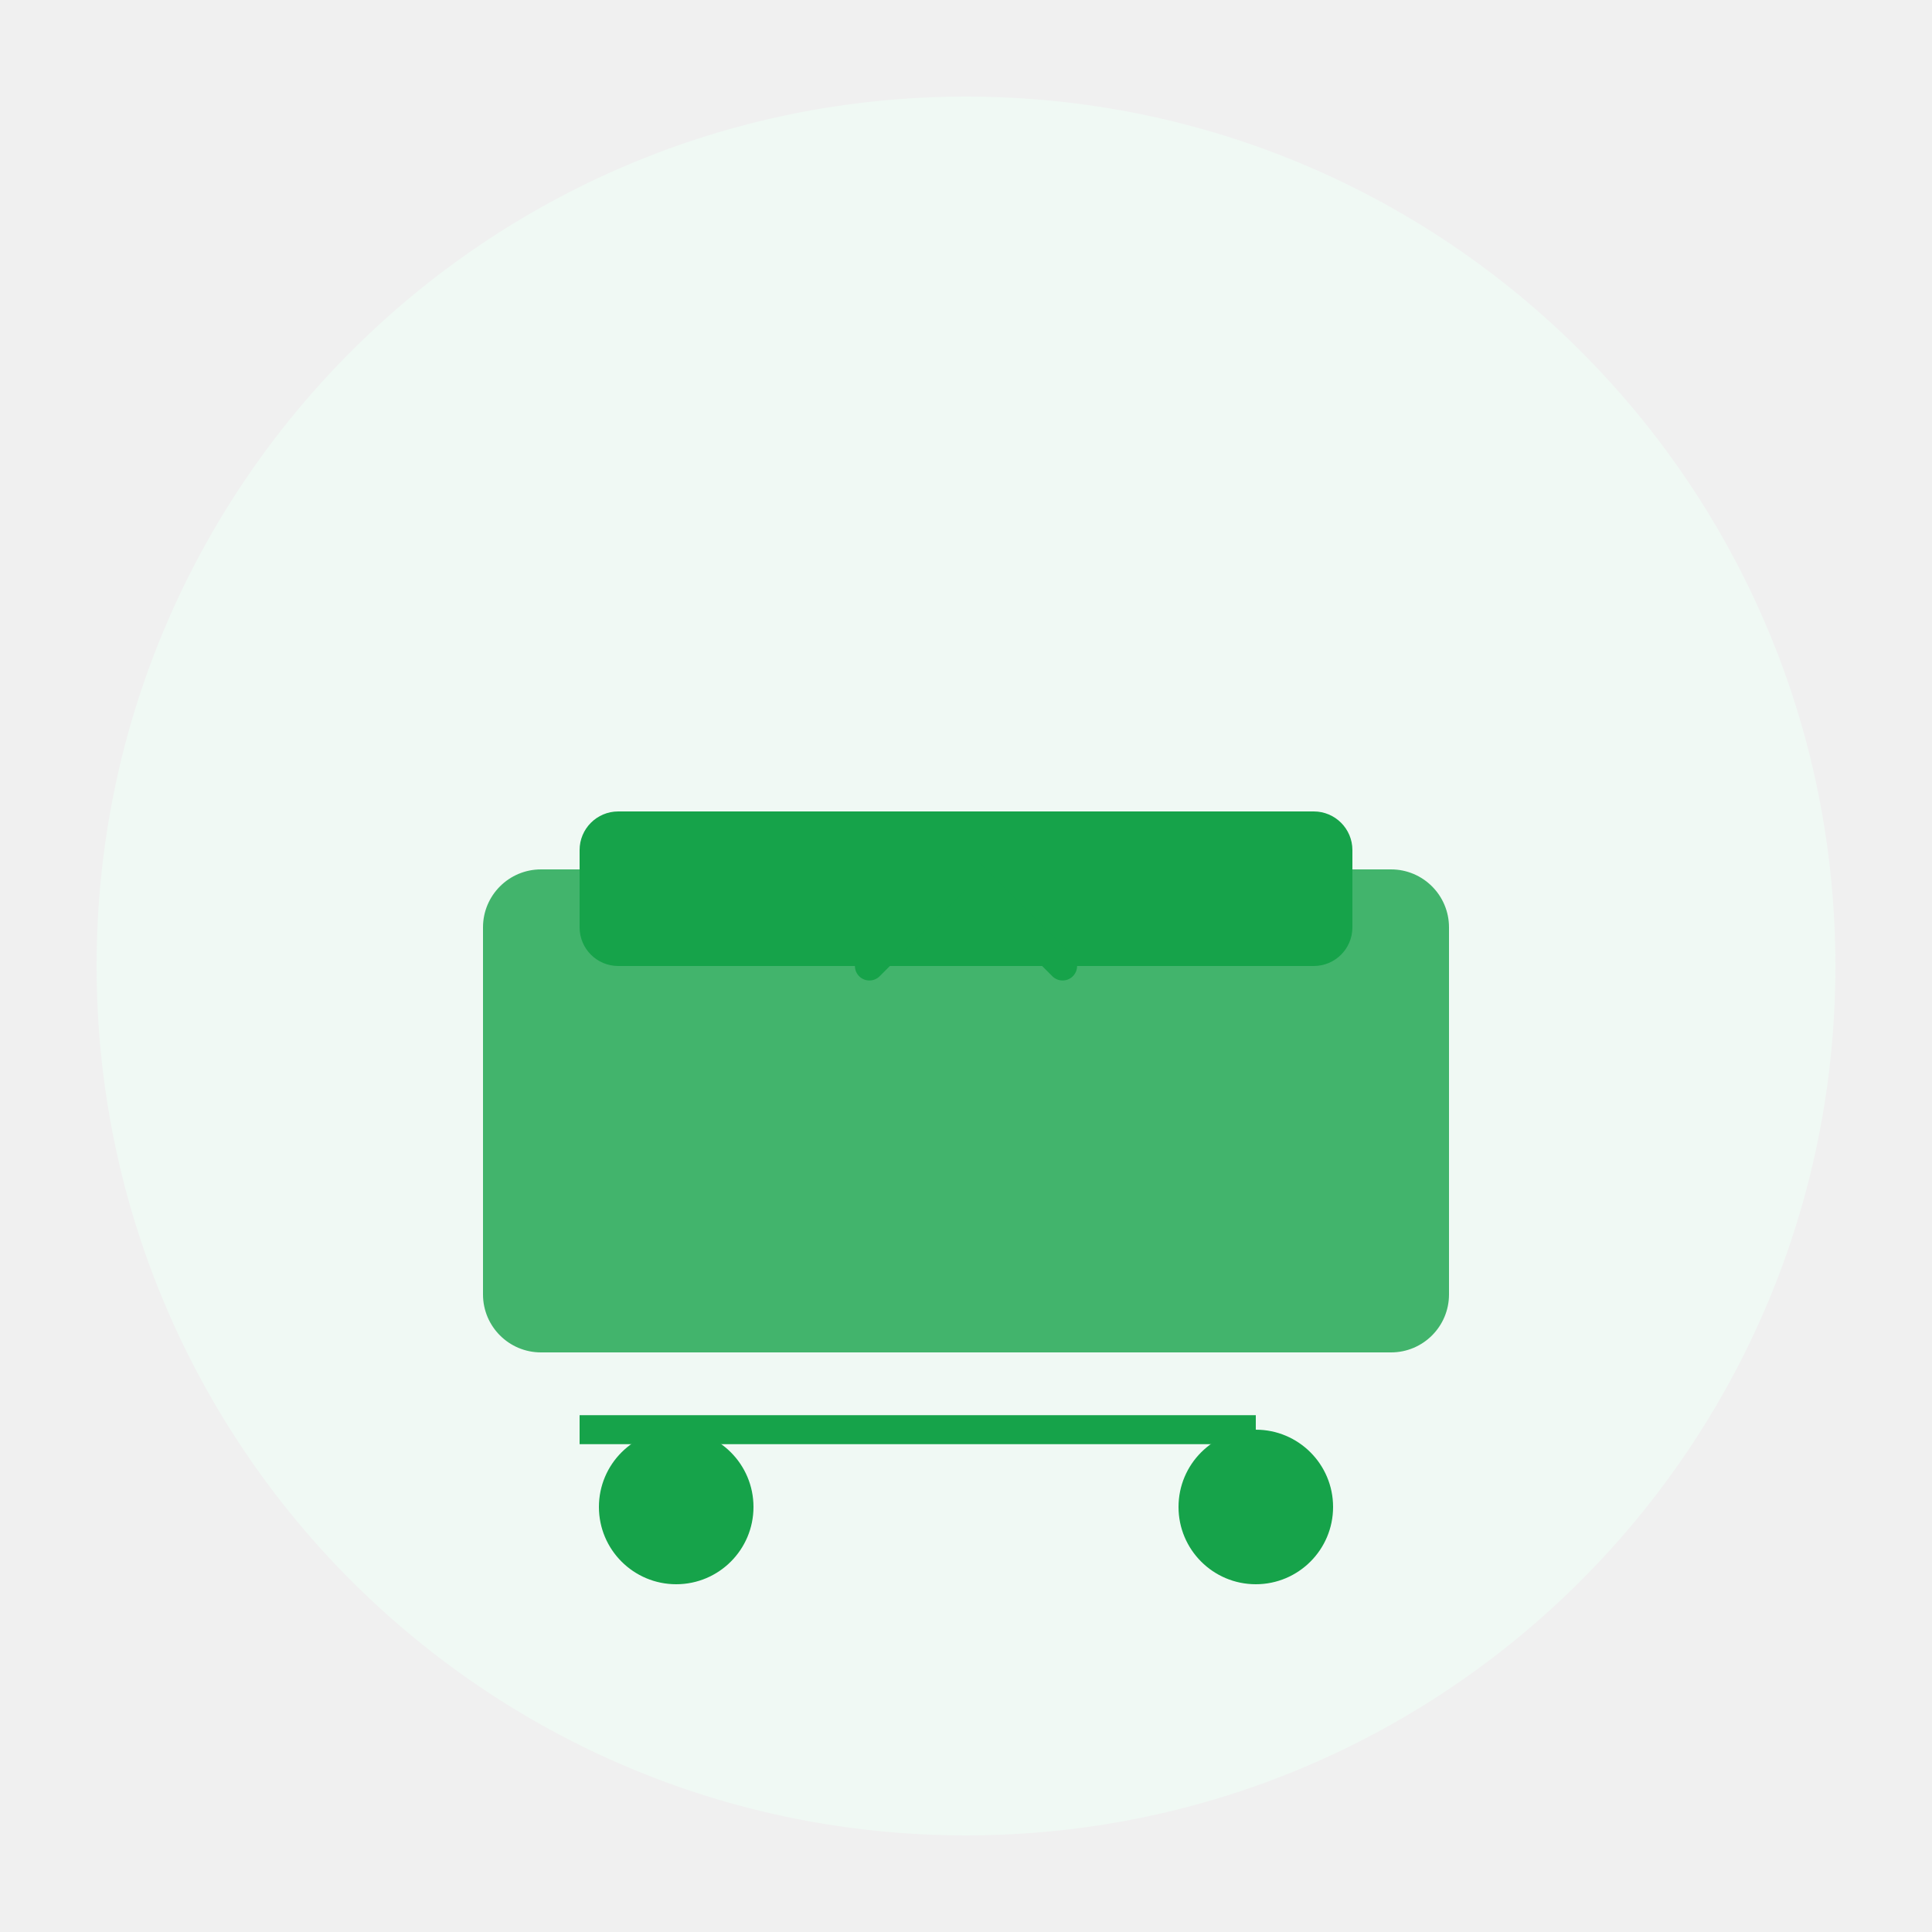
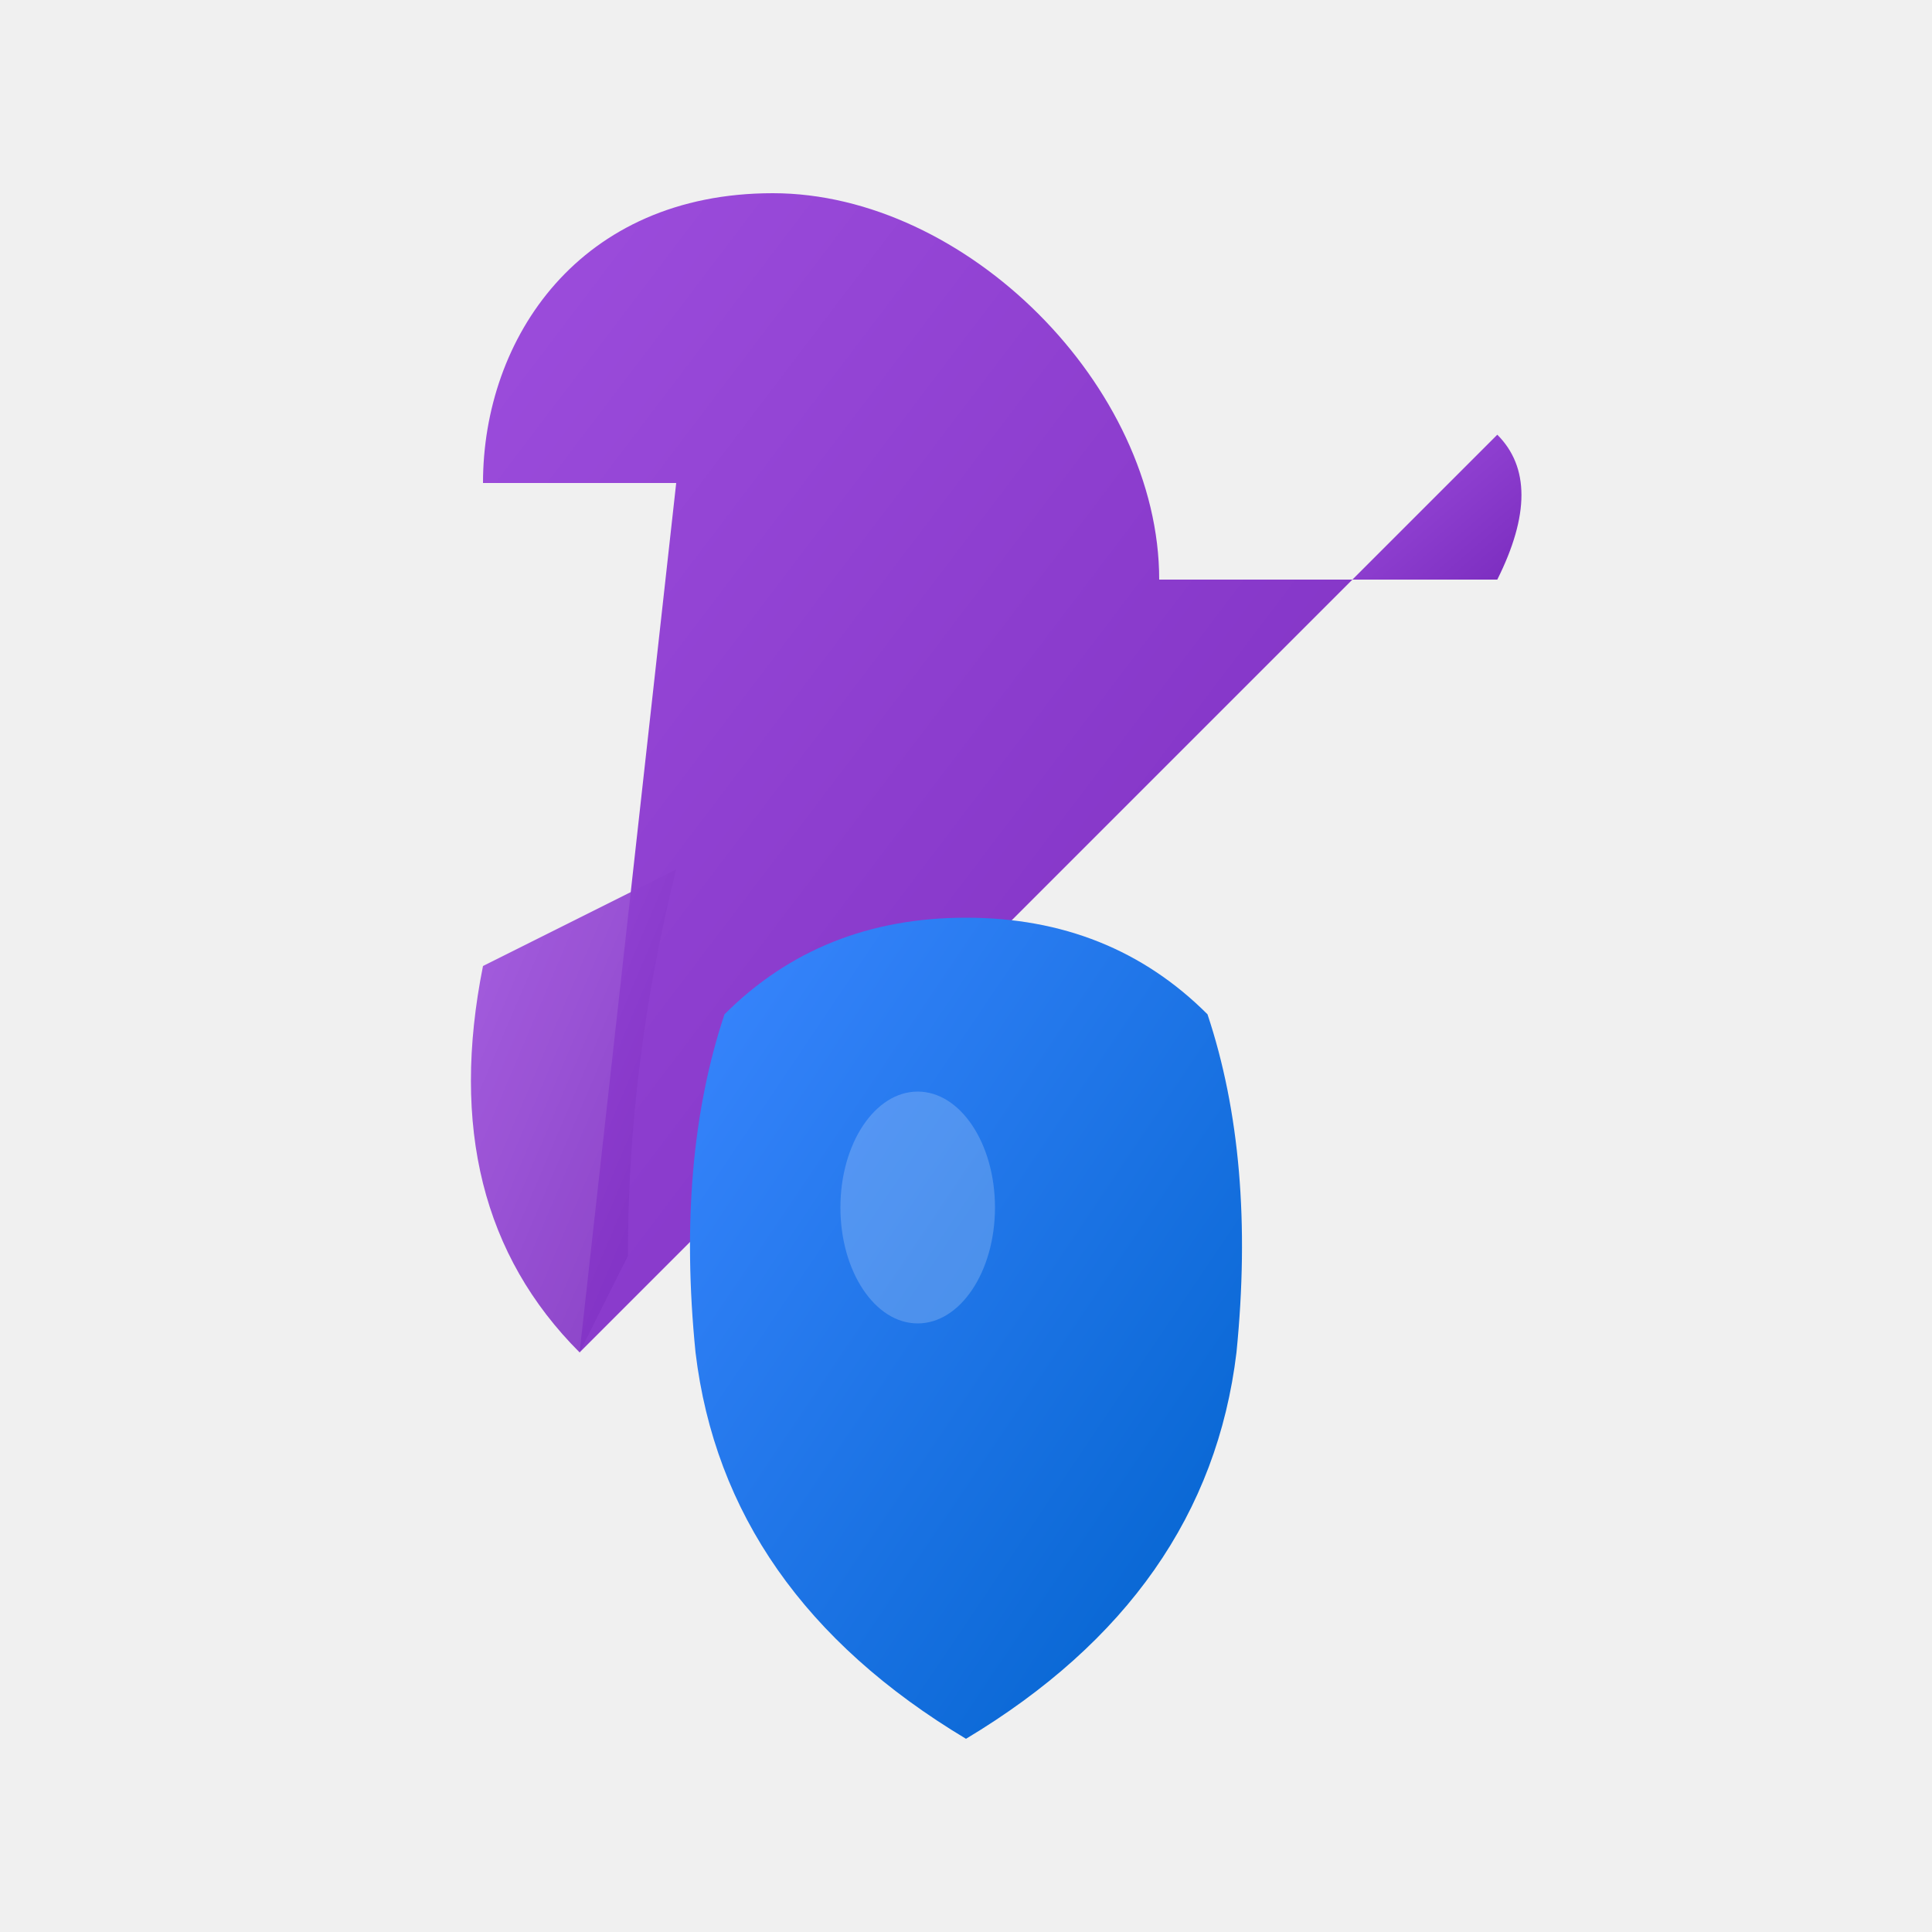
- <svg xmlns="http://www.w3.org/2000/svg" viewBox="0 0 100 100">
-   <circle cx="50" cy="50" r="45" fill="#F0F9F4" />
-   <g transform="translate(25, 30)">
-     <rect x="0" y="15" width="50" height="25" rx="3" fill="#16A34A" opacity="0.8" />
-     <rect x="5" y="12" width="40" height="8" rx="2" fill="#16A34A" />
-     <circle cx="10" cy="48" r="4" fill="#16A34A" />
-     <circle cx="40" cy="48" r="4" fill="#16A34A" />
-     <line x1="5" y1="44" x2="40" y2="44" stroke="#16A34A" stroke-width="1.5" />
-     <path d="M 20 20 L 25 15 L 30 20" stroke="#16A34A" stroke-width="1.5" fill="none" stroke-linecap="round" stroke-linejoin="round" />
+ <svg xmlns="http://www.w3.org/2000/svg" viewBox="0 0 200 200">
+   <defs>
+     <linearGradient id="purpleGrad" x1="0%" y1="0%" x2="100%" y2="100%">
+       <stop offset="0%" style="stop-color:#9D4EDD;stop-opacity:1" />
+       <stop offset="100%" style="stop-color:#7B2CBF;stop-opacity:1" />
+     </linearGradient>
+     <linearGradient id="blueGrad" x1="0%" y1="0%" x2="100%" y2="100%">
+       <stop offset="0%" style="stop-color:#3A86FF;stop-opacity:1" />
+       <stop offset="100%" style="stop-color:#0062CC;stop-opacity:1" />
+     </linearGradient>
+   </defs>
+   <g>
+     <path d="M 60 140 L 140 60 L 120 60 C 120 40 100 20 80 20 C 60 20 50 35 50 50 L 70 50 Z" fill="url(#purpleGrad)" stroke="none" stroke-linejoin="round" />
+     <path d="M 140 60 L 155 45 Q 160 50 155 60 Z" fill="url(#purpleGrad)" stroke="none" />
+     <path d="M 60 140 Q 45 125 50 100 L 70 90 Q 65 110 65 130 Z" fill="url(#purpleGrad)" stroke="none" opacity="0.9" />
+   </g>
+   <g>
+     <path d="M 100 180 Q 75 165 72 140 Q 70 120 75 105 Q 85 95 100 95 Q 115 95 125 105 Q 130 120 128 140 Q 125 165 100 180 Z" fill="url(#blueGrad)" stroke="none" stroke-linejoin="round" />
+     <ellipse cx="95" cy="125" rx="8" ry="12" fill="white" opacity="0.2" />
  </g>
</svg>
